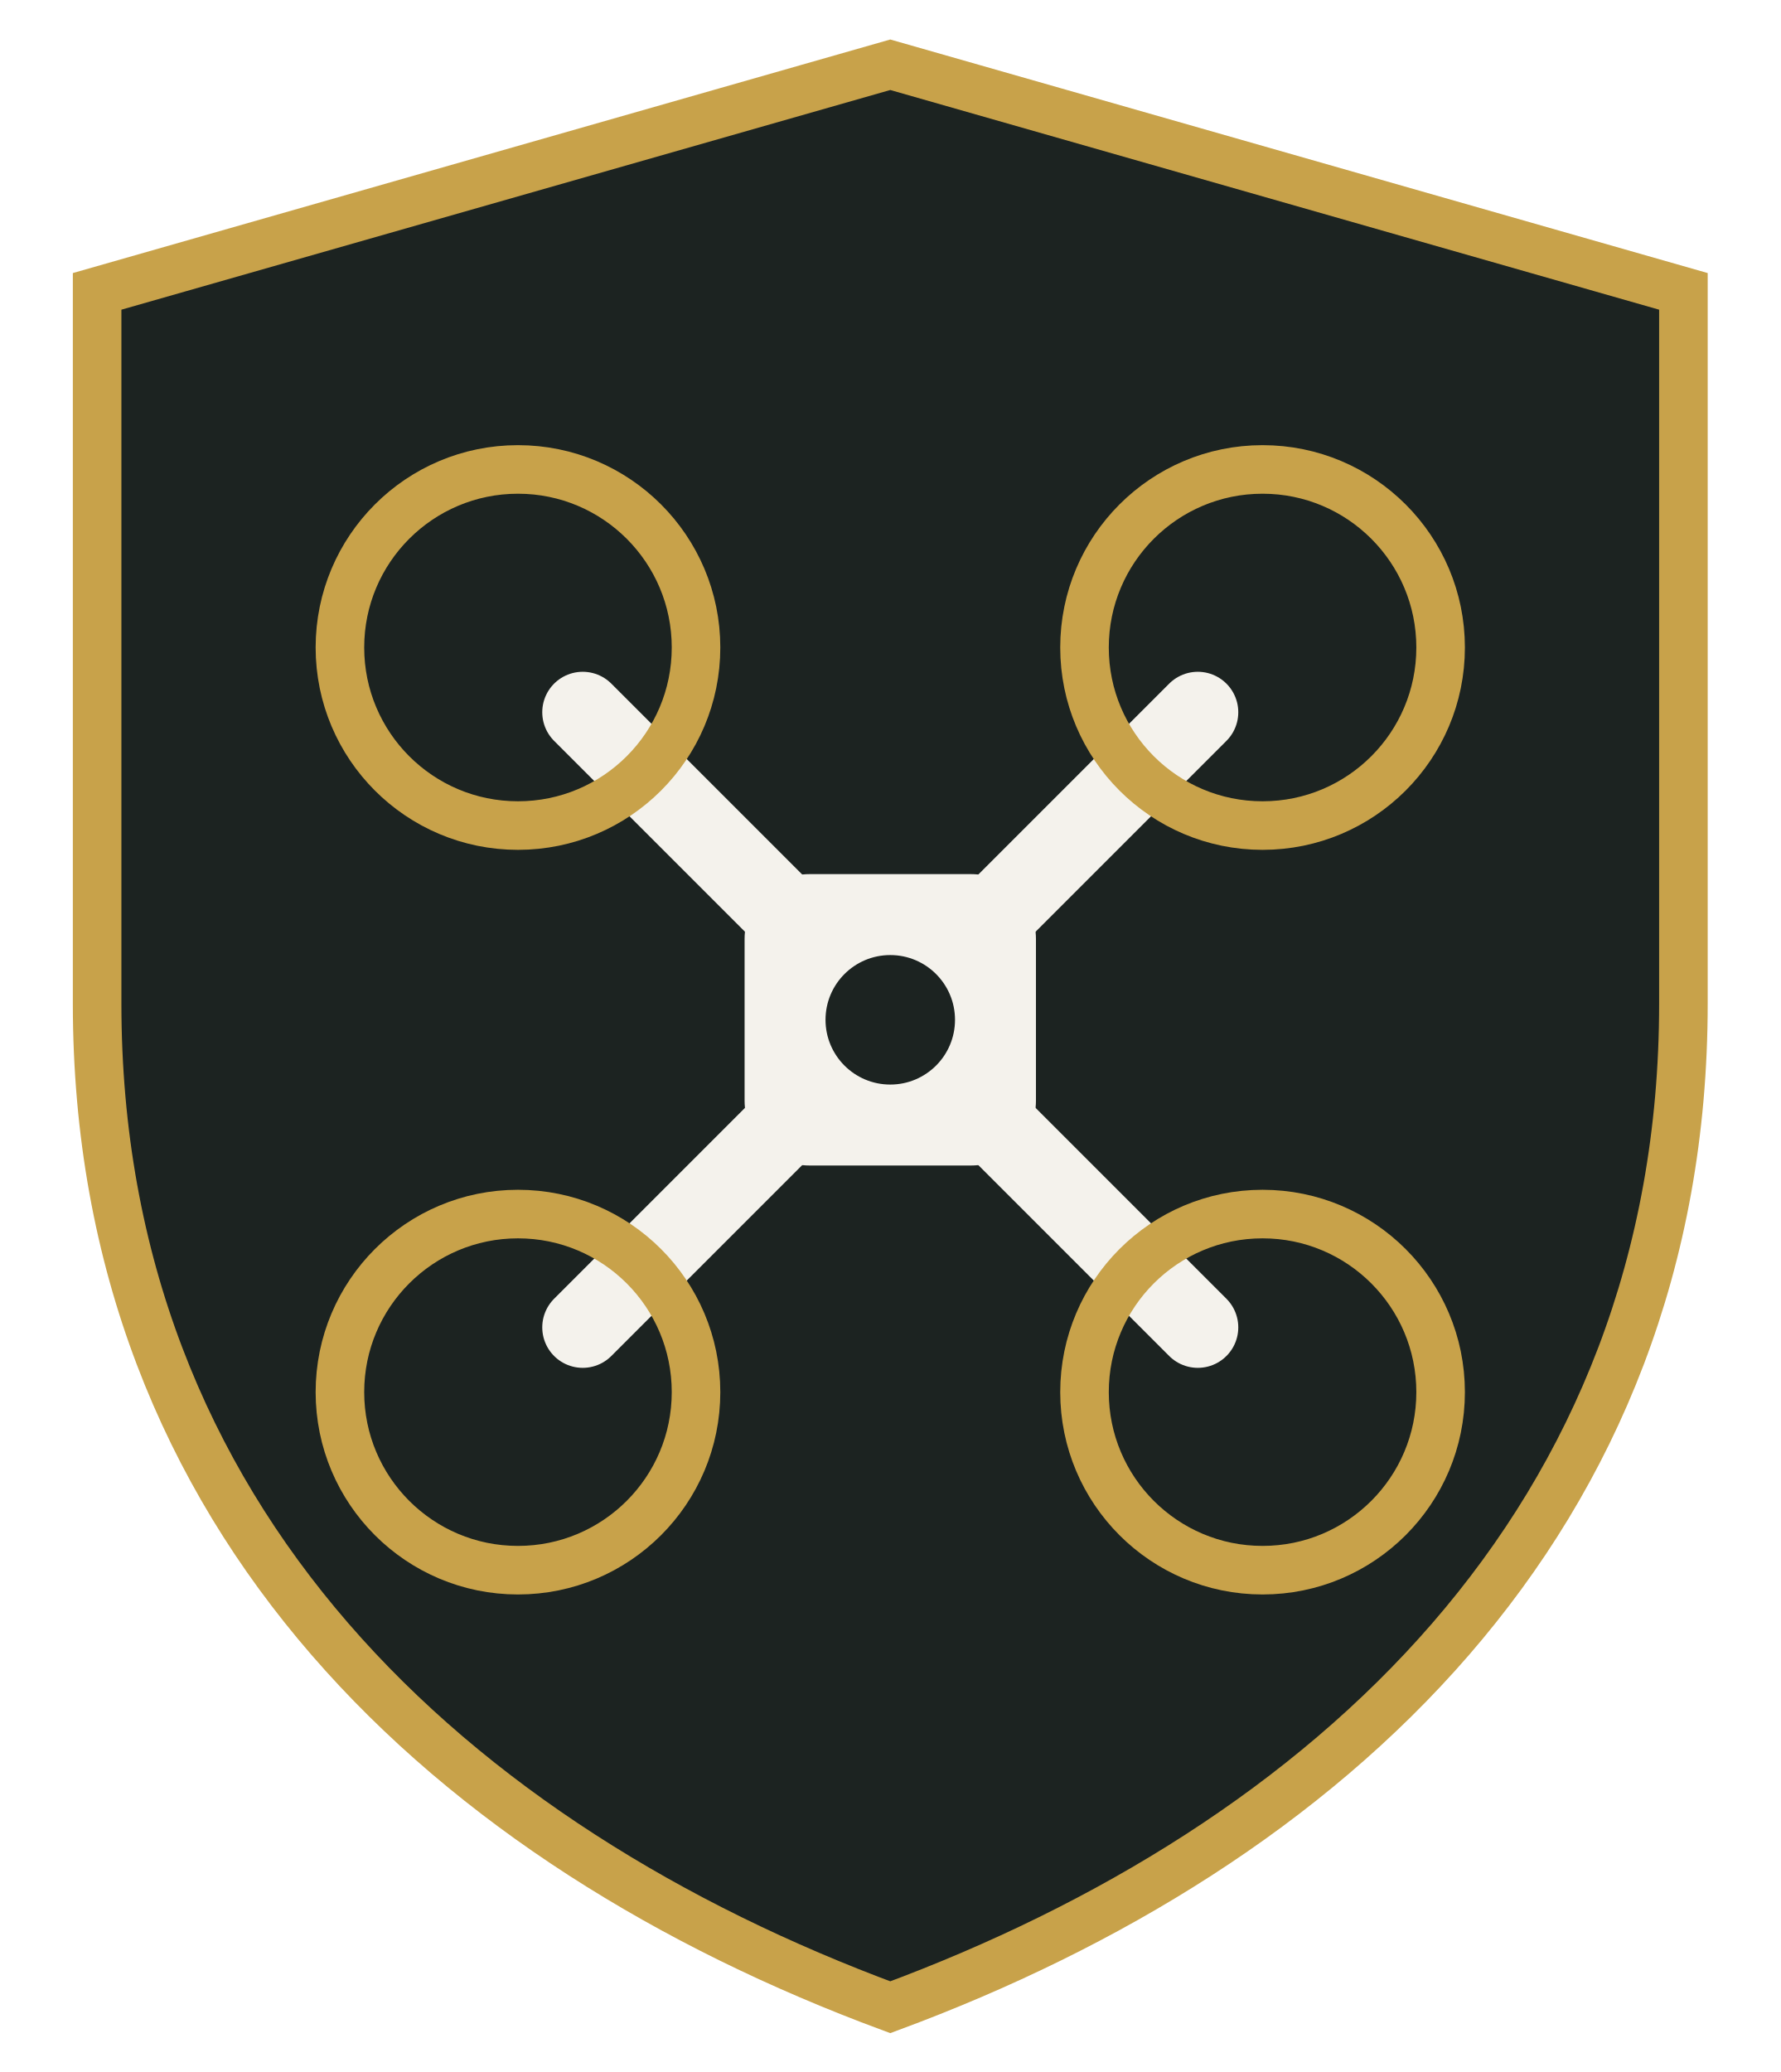
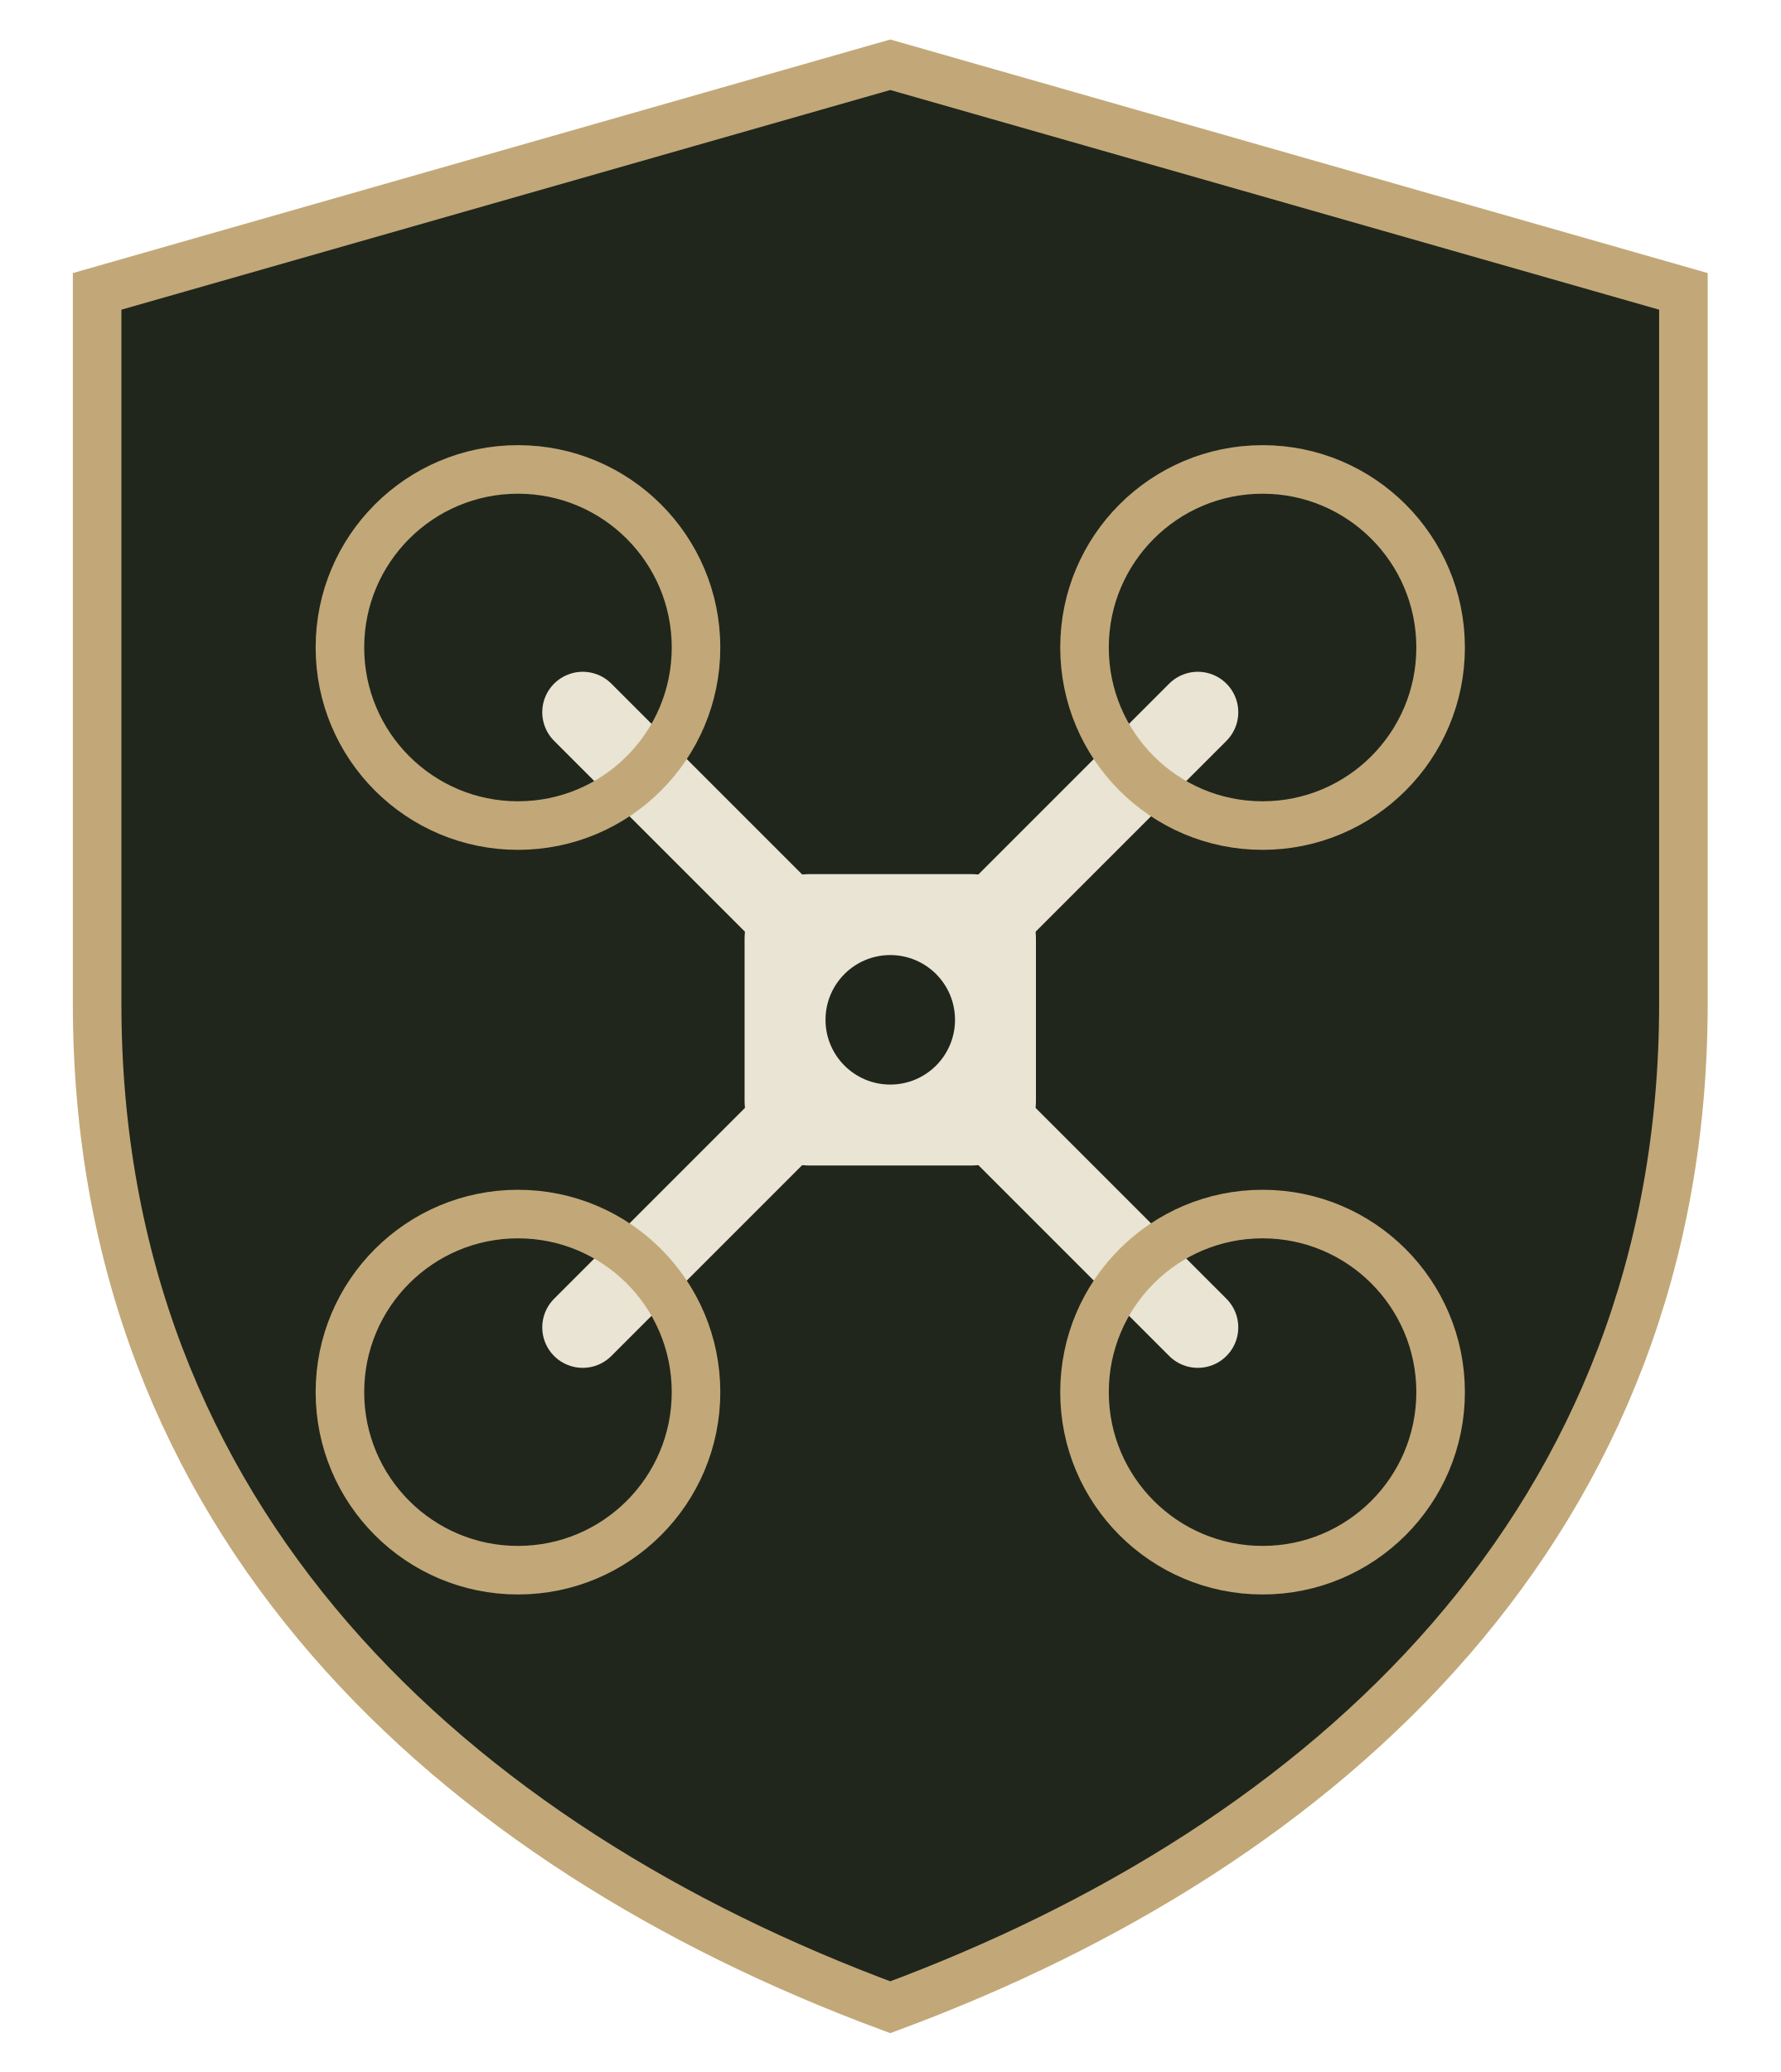
<svg xmlns="http://www.w3.org/2000/svg" viewBox="0 0 110 128" width="110" height="128" role="img" aria-label="Specter drone insignia">
-   <path d="M55 4 L104 18 V62 C104 94 82 114 55 124 C28 114 6 94 6 62 V18 Z" fill="#1c2321" stroke="#c8a24a" stroke-width="3" />
-   <path d="M36 44 L74 82 M74 44 L36 82" stroke="#f4f2ec" stroke-width="5" stroke-linecap="round" />
-   <circle cx="32" cy="40" r="11" fill="none" stroke="#c8a24a" stroke-width="3" />
-   <circle cx="78" cy="40" r="11" fill="none" stroke="#c8a24a" stroke-width="3" />
-   <circle cx="32" cy="86" r="11" fill="none" stroke="#c8a24a" stroke-width="3" />
-   <circle cx="78" cy="86" r="11" fill="none" stroke="#c8a24a" stroke-width="3" />
-   <rect x="46" y="54" width="18" height="18" rx="4" fill="#f4f2ec" />
-   <circle cx="55" cy="63" r="4" fill="#1c2321" />
+   <path d="M55 4 L104 18 V62 C104 94 82 114 55 124 C28 114 6 94 6 62 V18 Z" fill="#20261c" stroke="#c2a878" stroke-width="3" />
+   <path d="M36 44 L74 82 M74 44 L36 82" stroke="#e9e4d3" stroke-width="5" stroke-linecap="round" />
+   <circle cx="32" cy="40" r="11" fill="none" stroke="#c2a878" stroke-width="3" />
+   <circle cx="78" cy="40" r="11" fill="none" stroke="#c2a878" stroke-width="3" />
+   <circle cx="32" cy="86" r="11" fill="none" stroke="#c2a878" stroke-width="3" />
+   <circle cx="78" cy="86" r="11" fill="none" stroke="#c2a878" stroke-width="3" />
+   <rect x="46" y="54" width="18" height="18" rx="4" fill="#e9e4d3" />
+   <circle cx="55" cy="63" r="4" fill="#20261c" />
</svg>
